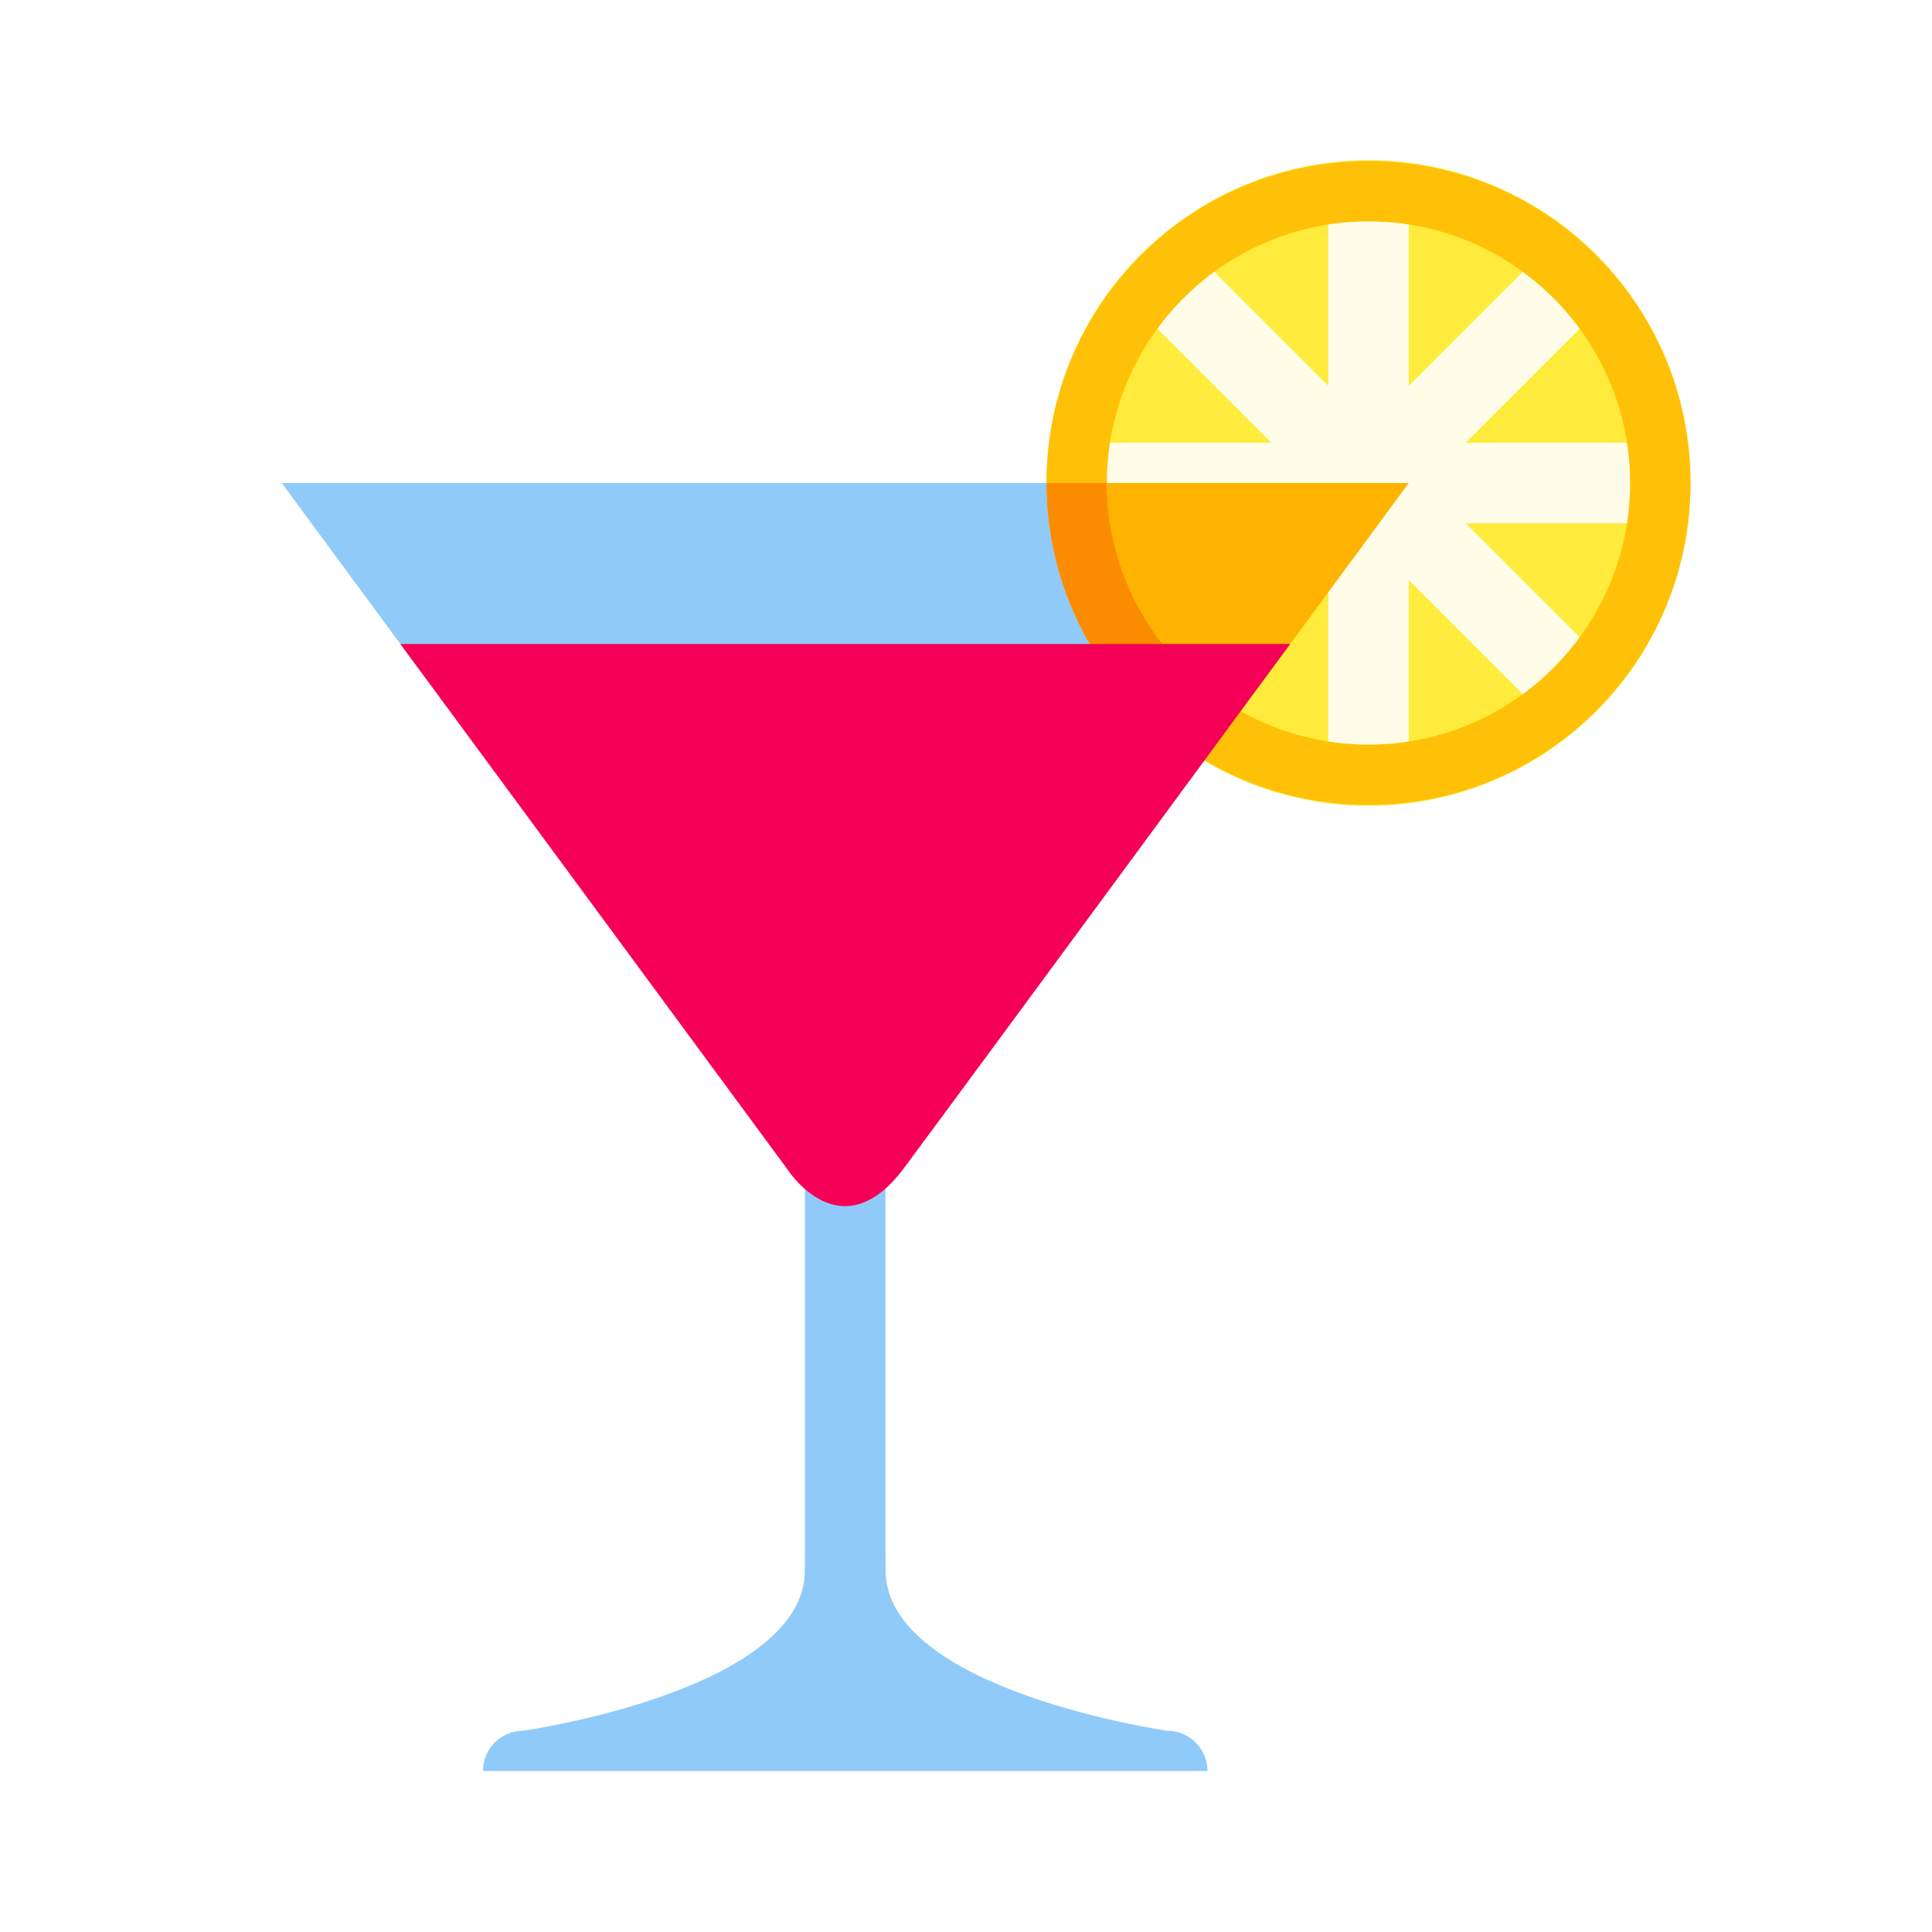
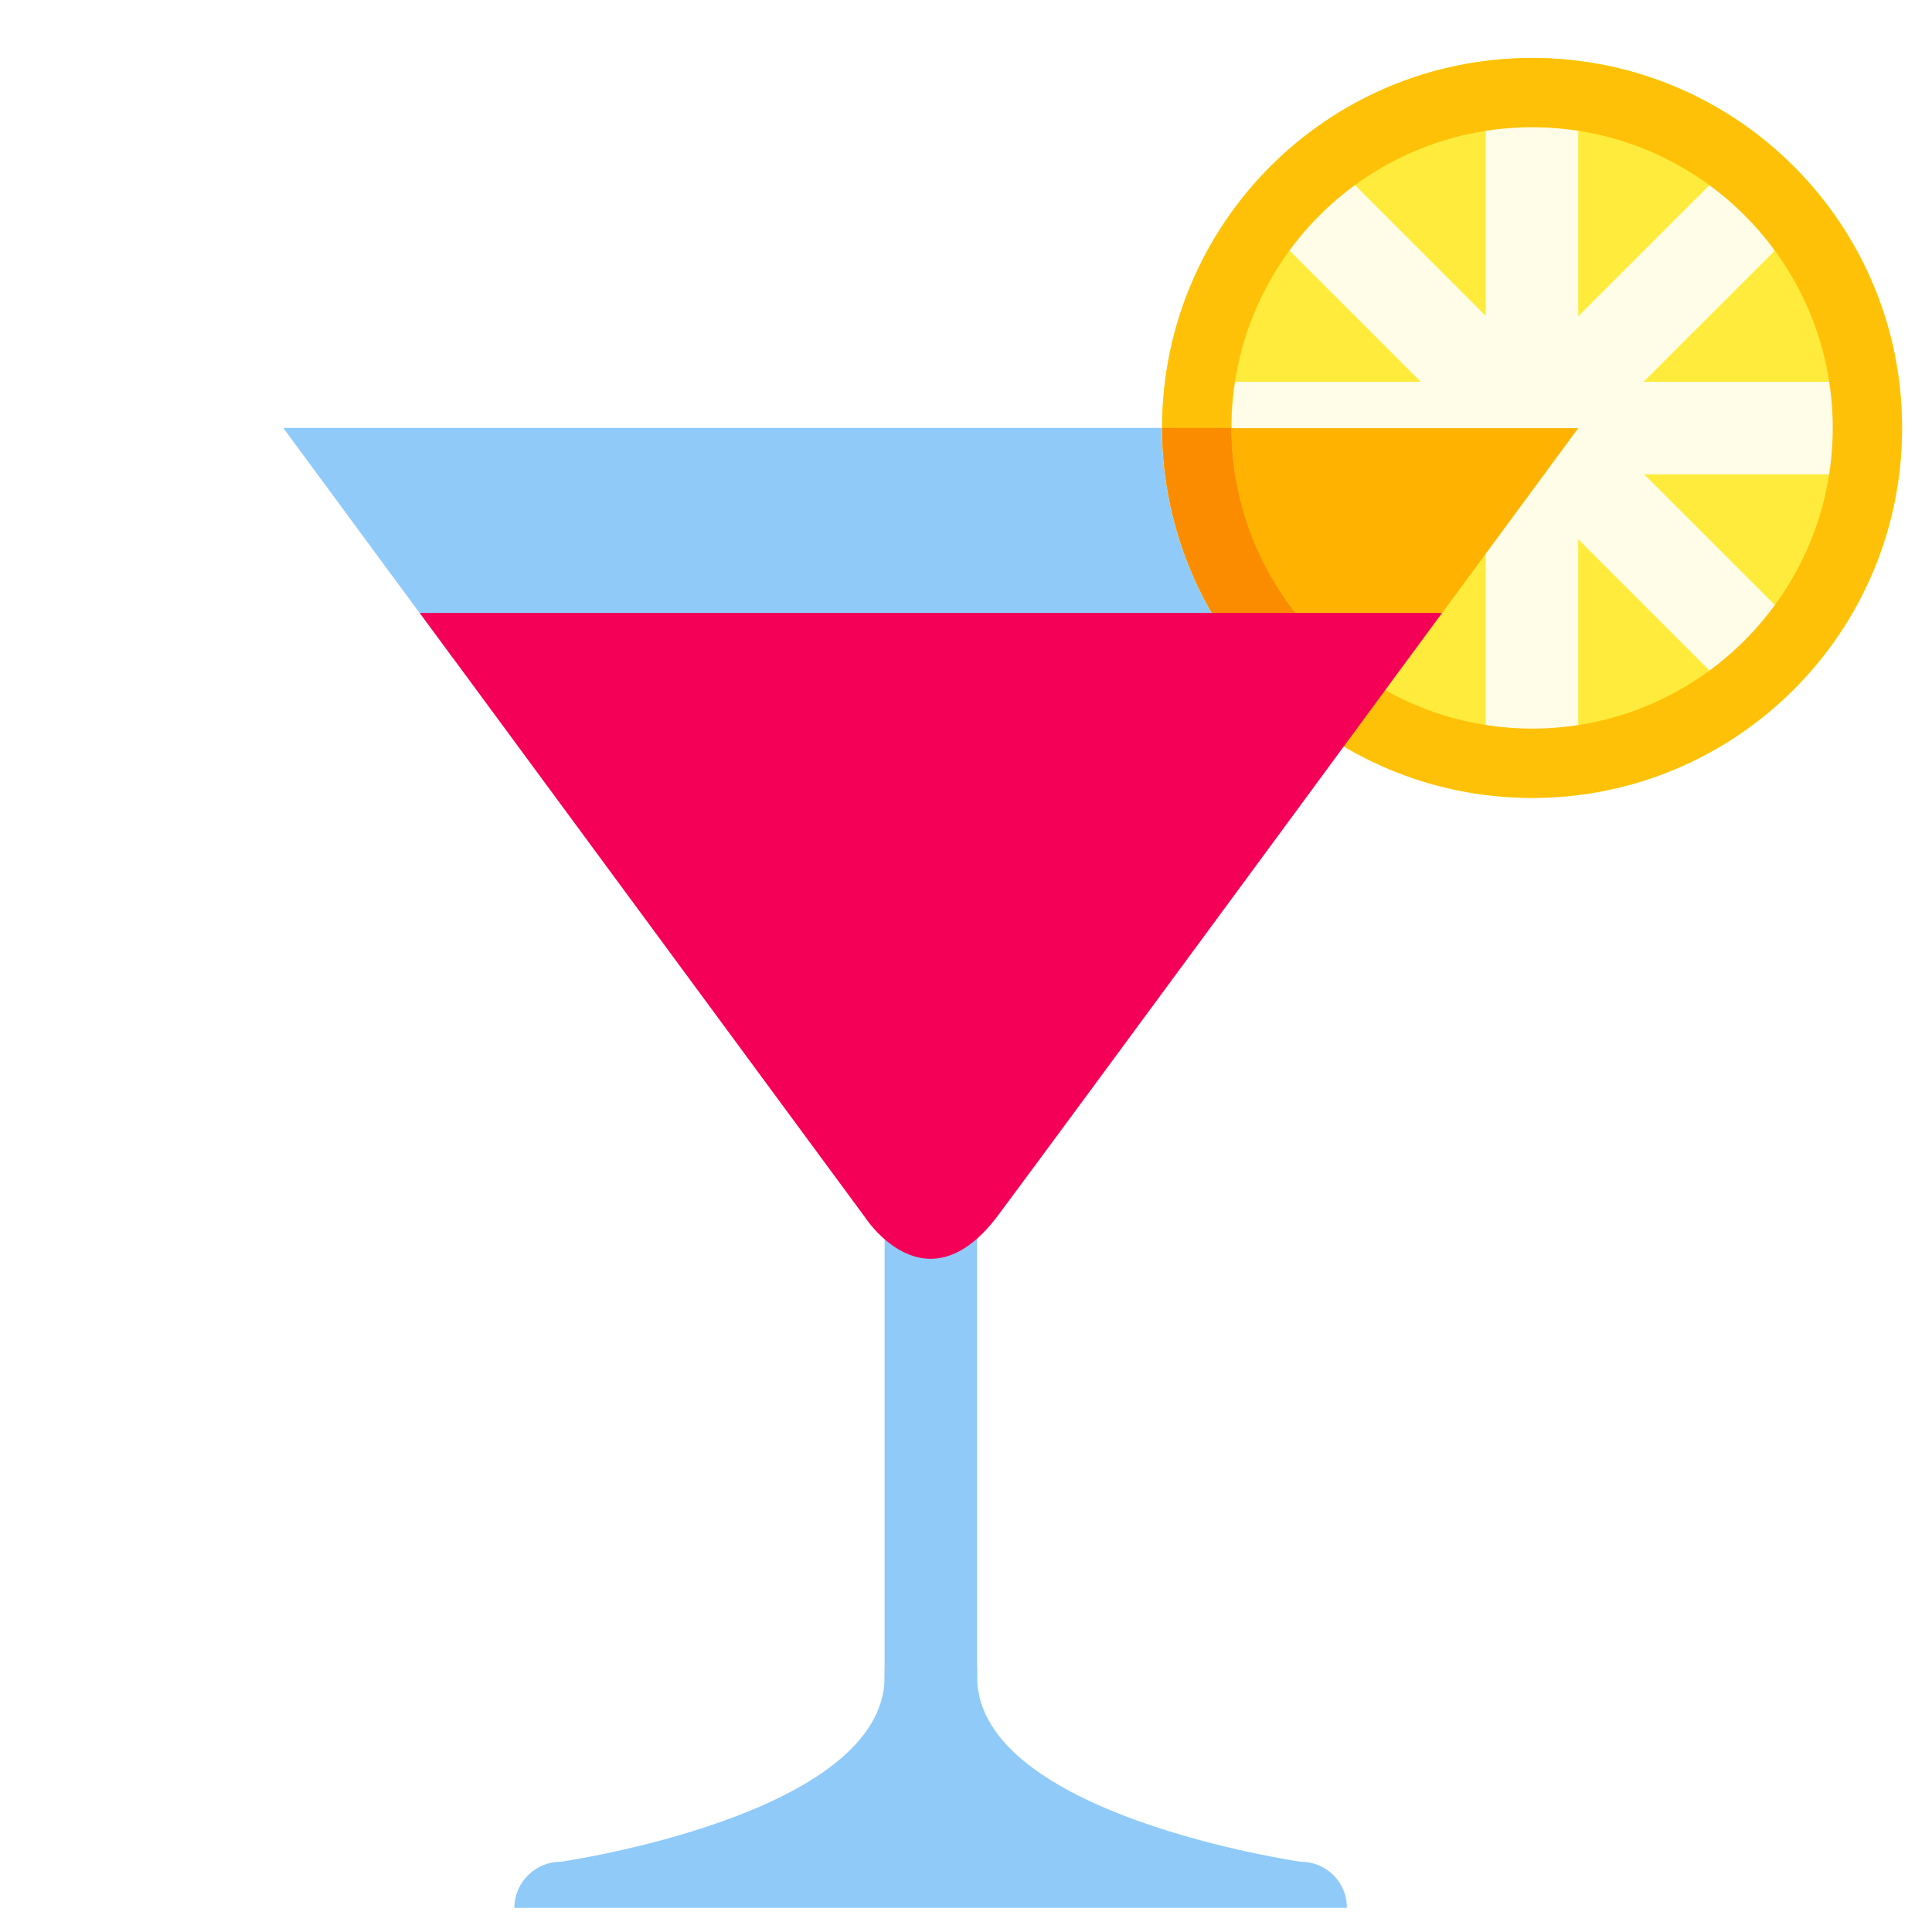
- <svg xmlns="http://www.w3.org/2000/svg" width="800px" height="800px" viewBox="0 0 1024 1024" class="icon" version="1.1">
-   <path d="M725.333 256m-170.667 0a170.667 170.667 0 1 0 341.333 0 170.667 170.667 0 1 0-341.333 0Z" fill="#FFEB3B" />
-   <path d="M704 106.667h42.667v298.667h-42.667z" fill="#FFFDE7" />
-   <path d="M576 234.667h298.667v42.667H576z" fill="#FFFDE7" />
-   <path d="M604.651 165.483l30.165-30.165 211.2 211.2-30.165 30.165z" fill="#FFFDE7" />
-   <path d="M634.816 376.683l-30.165-30.165 211.2-211.2 30.165 30.165z" fill="#FFFDE7" />
-   <path d="M725.333 117.333c76.48 0 138.667 62.187 138.667 138.667 0 76.459-62.187 138.667-138.667 138.667a138.837 138.837 0 0 1-138.667-138.667c0-76.48 62.208-138.667 138.667-138.667M725.333 85.333c-94.272 0-170.667 76.395-170.667 170.667s76.395 170.667 170.667 170.667 170.667-76.395 170.667-170.667-76.395-170.667-170.667-170.667z" fill="#FFC107" />
-   <path d="M636.864 362.667h31.232L746.667 256h-160c0 42.859 19.541 81.216 50.197 106.667z" fill="#FFB300" />
-   <path d="M426.667 608.661h42.667V896h-42.667z" fill="#90CAF9" />
-   <path d="M618.667 917.333s-149.312-21.333-149.333-85.333c0-64-42.688-64-42.667 0 0 64-149.333 85.333-149.333 85.333a21.333 21.333 0 0 0-21.333 21.333h384a21.333 21.333 0 0 0-21.333-21.333zM149.333 256l78.592 106.667H592.213A169.813 169.813 0 0 1 554.667 256H149.333z" fill="#90CAF9" />
-   <path d="M586.667 256H554.667a169.813 169.813 0 0 0 37.547 106.667h44.651a138.347 138.347 0 0 1-50.197-106.667z" fill="#FB8C00" />
-   <path d="M212.203 341.333l205.205 278.507s28.224 44.245 61.76-0.789C512.661 573.995 683.797 341.333 683.797 341.333H212.203z" fill="#F50057" />
+ <svg xmlns="http://www.w3.org/2000/svg" version="1.1" id="Layer_1" x="0px" y="0px" viewBox="0 0 800 800" style="enable-background:new 0 0 800 800;" xml:space="preserve">
+   <style type="text/css">
+ 	.st0{fill:#FFEB3B;}
+ 	.st1{fill:#FFFDE7;}
+ 	.st2{fill:#FFC107;}
+ 	.st3{fill:#FFB300;}
+ 	.st4{fill:#90CAF9;}
+ 	.st5{fill:#FB8C00;}
+ 	.st6{fill:#F50057;}
+ </style>
+   <path class="st0" d="M481.2,177.2c0,84.6,68.6,153.2,153.2,153.2s153.2-68.6,153.2-153.2S719,24,634.4,24S481.2,92.6,481.2,177.2z" />
+   <path class="st1" d="M615.2,43.2h38.3v268.1h-38.3V43.2z" />
+   <path class="st1" d="M500.3,158.1h268.1v38.3H500.3V158.1z" />
+   <path class="st1" d="M526.1,95.9l27.1-27.1l189.6,189.6l-27.1,27.1L526.1,95.9z" />
+   <path class="st1" d="M553.1,285.5l-27.1-27.1L715.6,68.9l27.1,27.1L553.1,285.5z" />
+   <path class="st2" d="M634.4,52.7c68.7,0,124.5,55.8,124.5,124.5c0,68.6-55.8,124.5-124.5,124.5c-68.7-0.1-124.4-55.8-124.5-124.5  C509.9,108.5,565.7,52.7,634.4,52.7 M634.4,24c-84.6,0-153.2,68.6-153.2,153.2s68.6,153.2,153.2,153.2s153.2-68.6,153.2-153.2  S719,24,634.4,24z" />
+   <path class="st3" d="M555,273h28l70.5-95.7H509.9C509.9,215.7,527.4,250.1,555,273z" />
+   <path class="st4" d="M366.3,493.8h38.3v257.9h-38.3V493.8z" />
+   <path class="st4" d="M538.6,770.9c0,0-134-19.2-134-76.6c0-57.5-38.3-57.5-38.3,0c0,57.4-134.1,76.6-134.1,76.6  c-10.6,0-19.2,8.6-19.2,19.1h344.7C557.8,779.4,549.2,770.9,538.6,770.9z M117.3,177.2l70.5,95.7h327  c-21.8-27.1-33.7-60.9-33.7-95.7H117.3z" />
+   <path class="st5" d="M509.9,177.2h-28.7c0,34.8,11.9,68.6,33.7,95.7H555C526.4,249.3,509.9,214.2,509.9,177.2z" />
+   <path class="st6" d="M173.8,253.8l184.2,250c0,0,25.3,39.7,55.4-0.7c30.1-40.4,183.7-249.3,183.7-249.3H173.8z" />
</svg>
